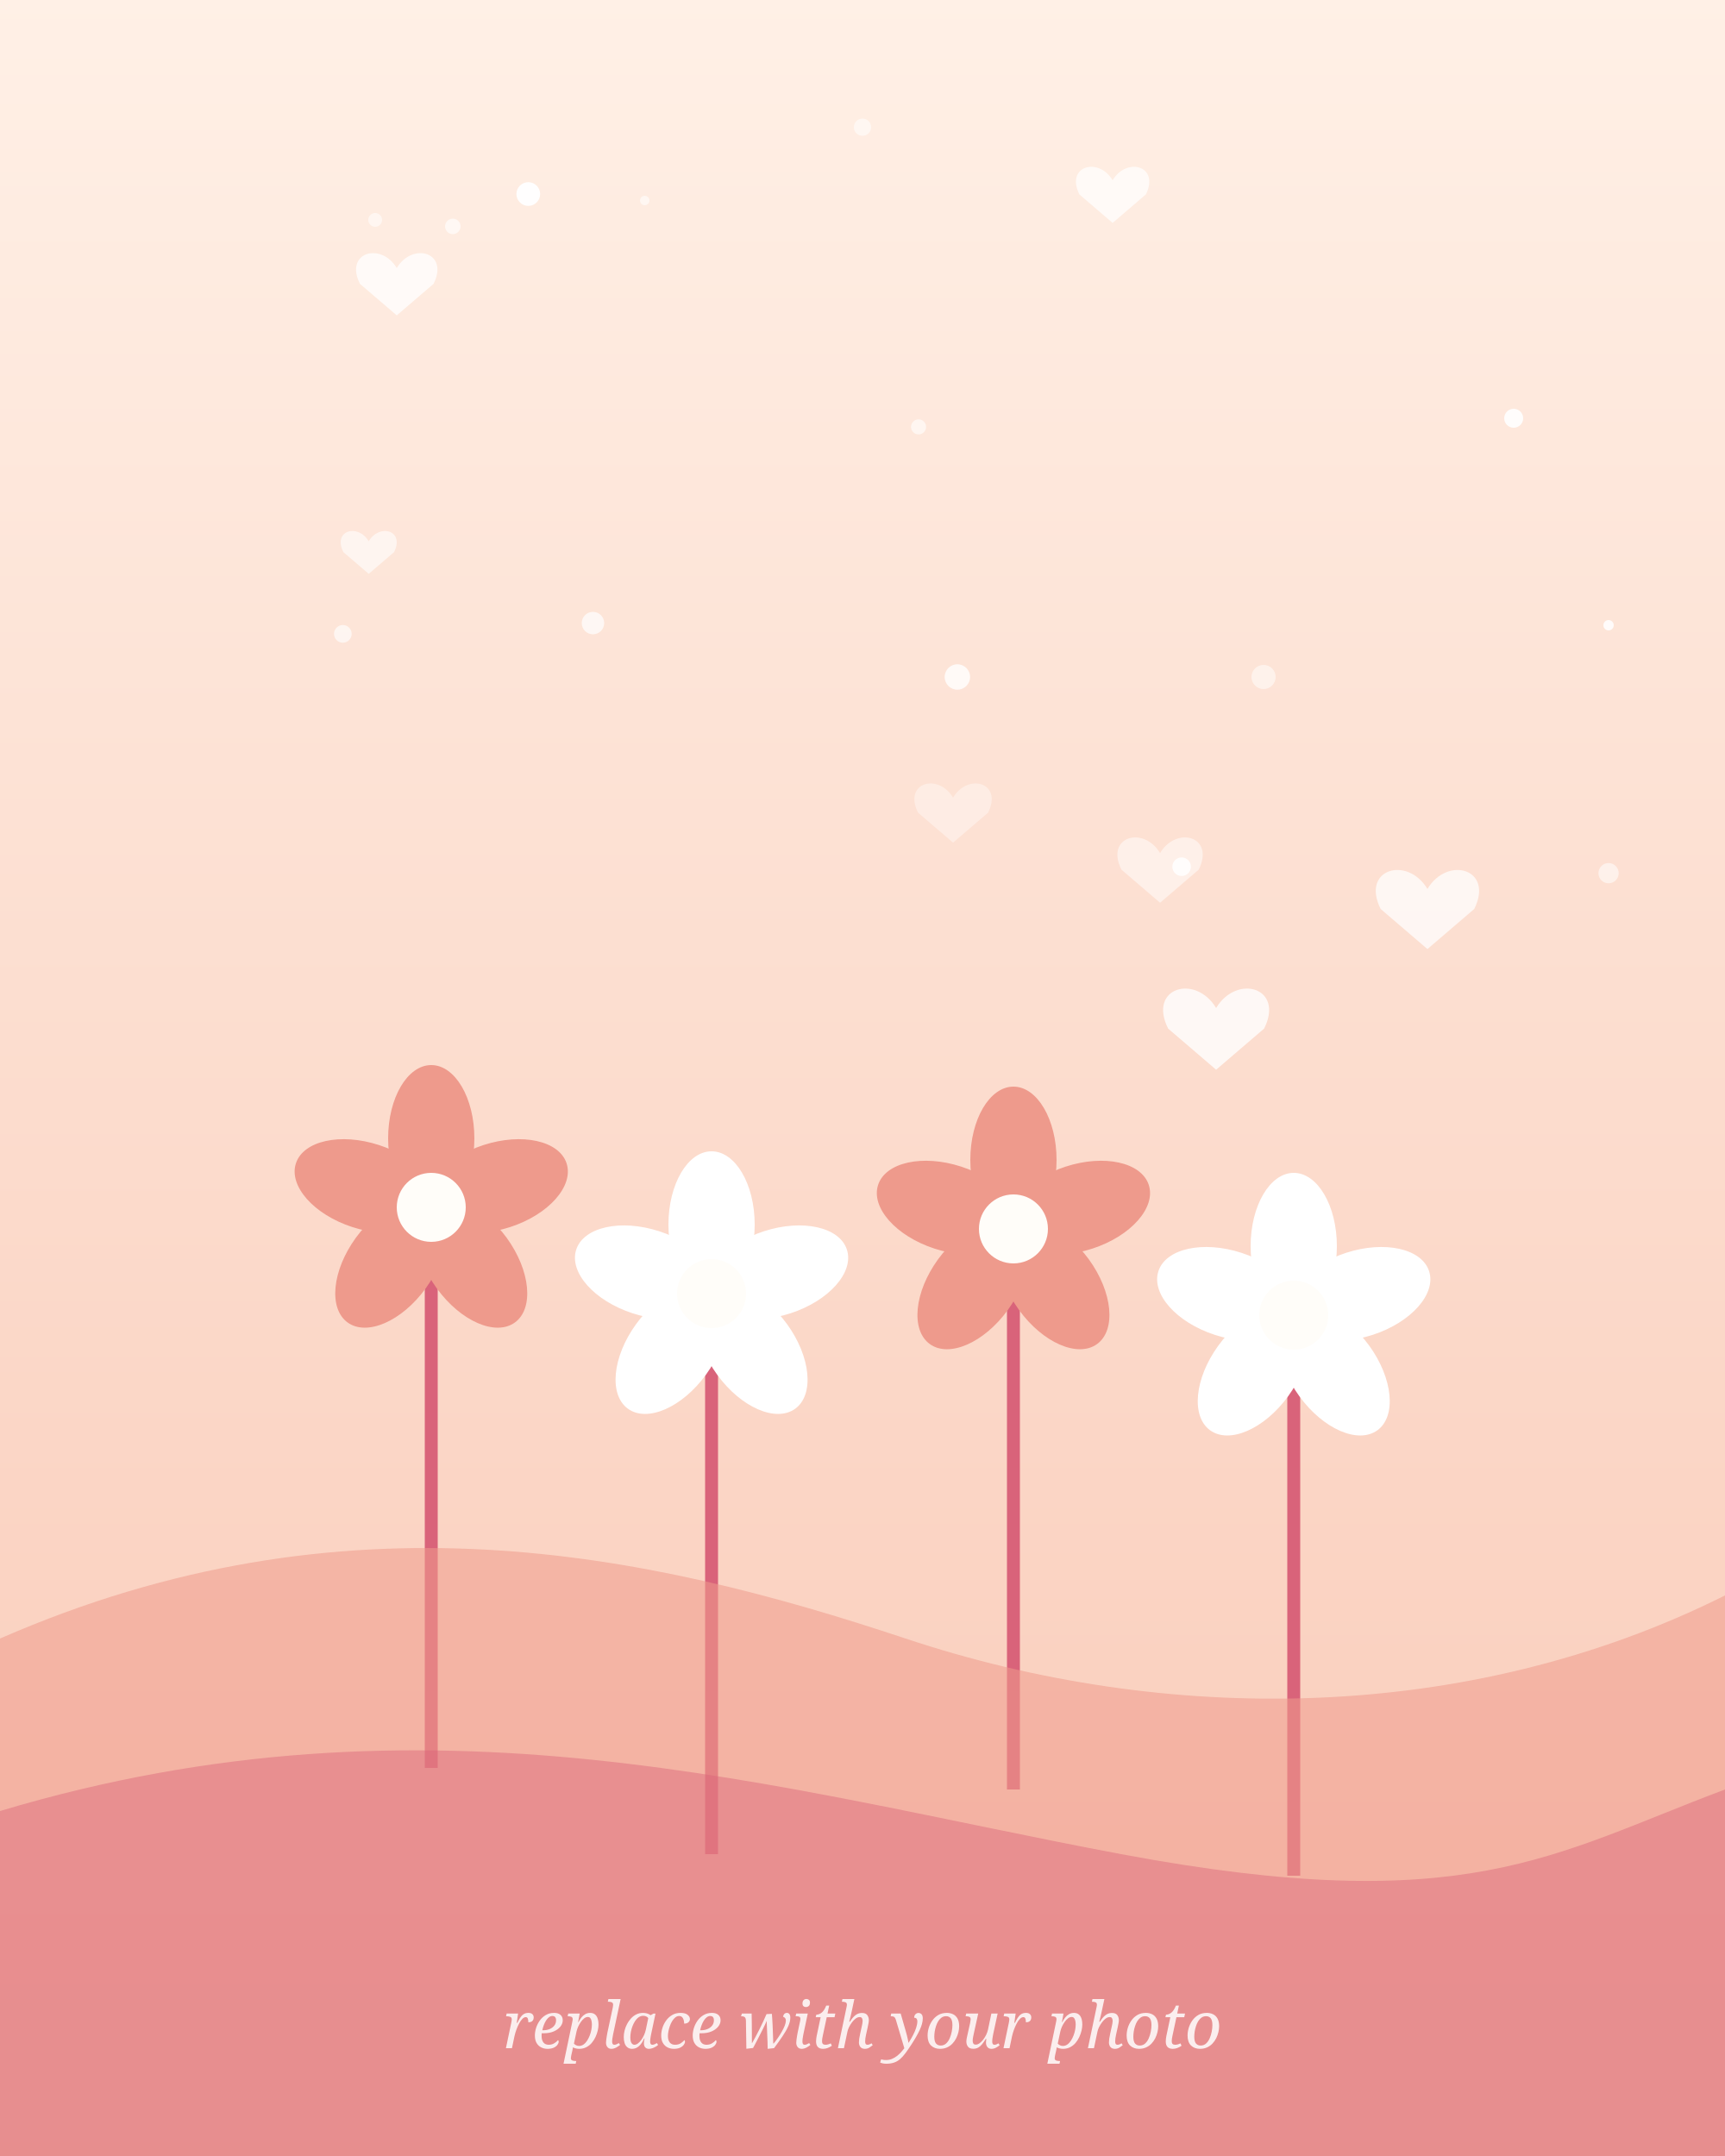
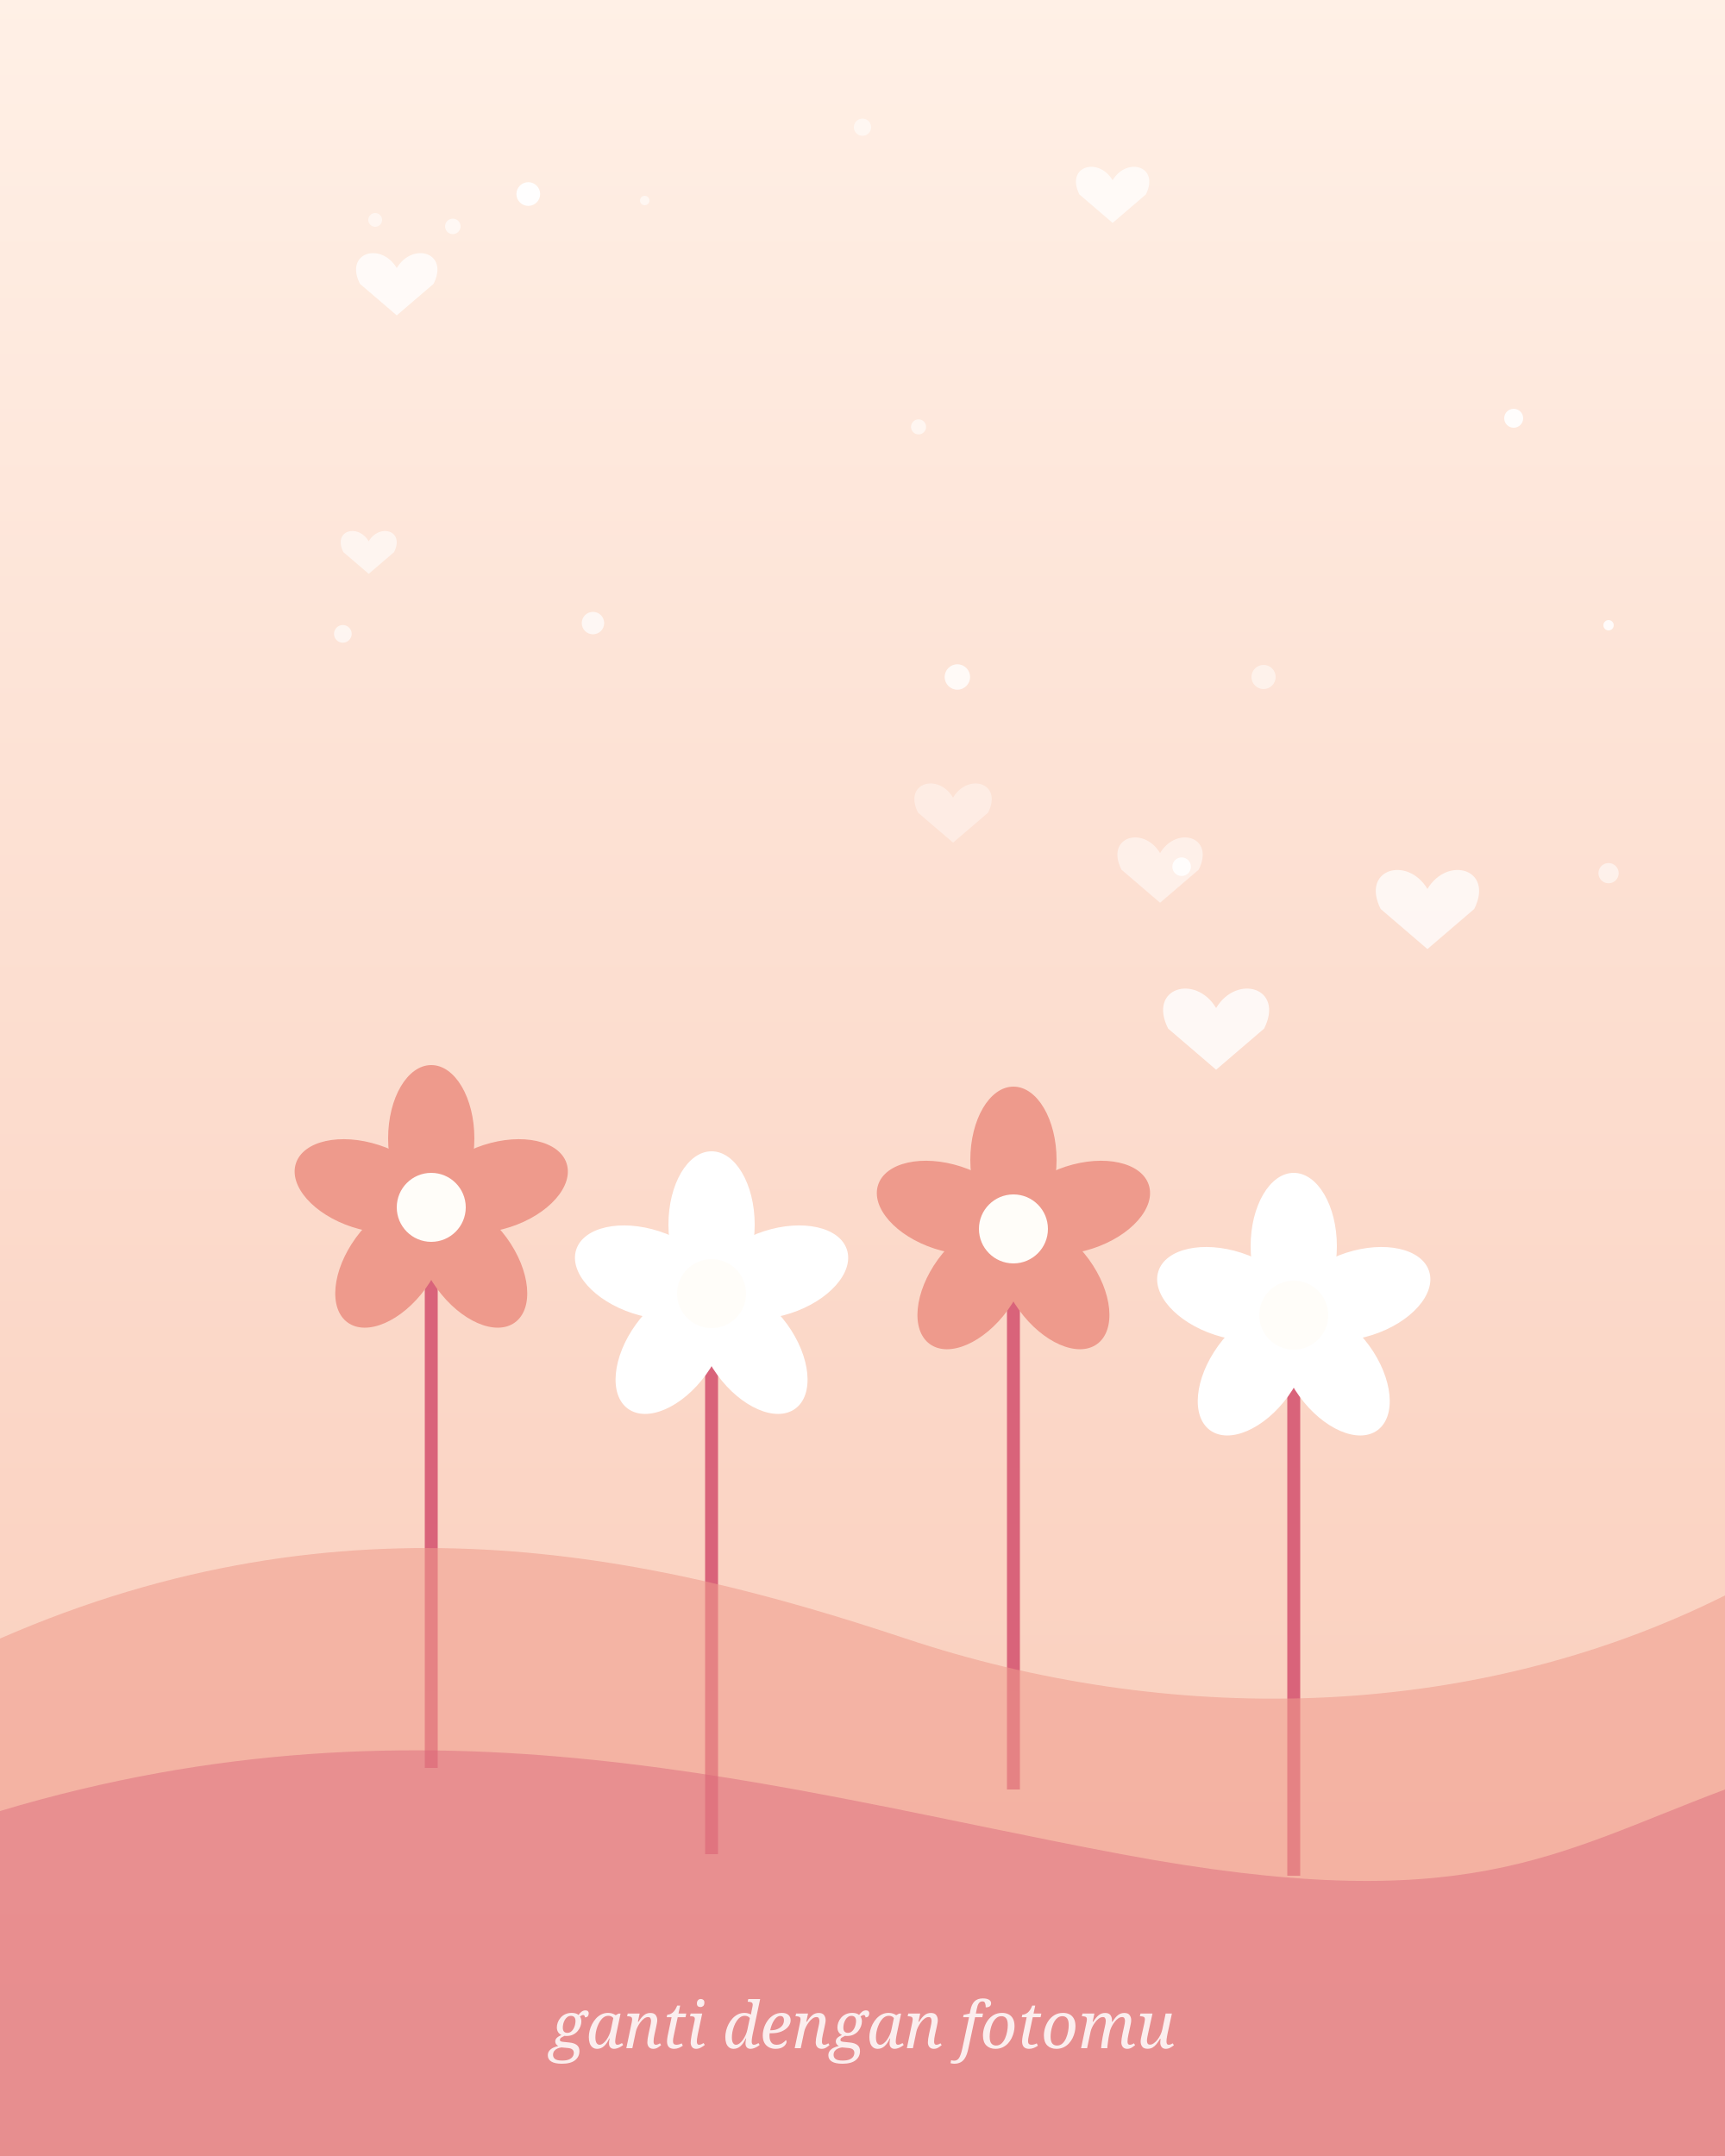
- <svg xmlns="http://www.w3.org/2000/svg" viewBox="0 0 800 1000" width="800" height="1000" role="img" aria-label="replace with your photo">
+ <svg xmlns="http://www.w3.org/2000/svg" viewBox="0 0 800 1000" width="800" height="1000" role="img" aria-label="ganti dengan fotomu">
  <defs>
    <linearGradient id="g" x1="0" y1="0" x2="0" y2="1">
      <stop offset="0" stop-color="#FFF0E6" />
      <stop offset="1" stop-color="#F9C9B6" />
    </linearGradient>
  </defs>
  <rect width="800" height="1000" fill="url(#g)" />
  <circle cx="159" cy="294" r="4.1" fill="#fff" opacity="0.64" />
  <circle cx="174" cy="102" r="3.2" fill="#fff" opacity="0.54" />
  <circle cx="275" cy="289" r="5.2" fill="#fff" opacity="0.71" />
  <circle cx="586" cy="314" r="5.6" fill="#fff" opacity="0.51" />
  <circle cx="245" cy="90" r="5.5" fill="#fff" opacity="0.95" />
  <circle cx="444" cy="314" r="5.9" fill="#fff" opacity="0.80" />
  <circle cx="746" cy="405" r="4.7" fill="#fff" opacity="0.54" />
  <circle cx="210" cy="105" r="3.6" fill="#fff" opacity="0.62" />
  <circle cx="426" cy="198" r="3.5" fill="#fff" opacity="0.59" />
  <circle cx="400" cy="59" r="4.0" fill="#fff" opacity="0.54" />
  <circle cx="548" cy="402" r="4.3" fill="#fff" opacity="0.87" />
  <circle cx="702" cy="194" r="4.4" fill="#fff" opacity="0.91" />
  <circle cx="746" cy="290" r="2.4" fill="#fff" opacity="0.86" />
  <circle cx="299" cy="93" r="2.2" fill="#fff" opacity="0.56" />
  <path transform="translate(662 403) scale(1.55)" d="M0 6C-6-4-20 0-14 12L0 24 14 12C20 0 6-4 0 6Z" fill="#fff" opacity="0.73" />
  <path transform="translate(442 363) scale(1.16)" d="M0 6C-6-4-20 0-14 12L0 24 14 12C20 0 6-4 0 6Z" fill="#fff" opacity="0.38" />
  <path transform="translate(538 388) scale(1.28)" d="M0 6C-6-4-20 0-14 12L0 24 14 12C20 0 6-4 0 6Z" fill="#fff" opacity="0.51" />
  <path transform="translate(564 458) scale(1.59)" d="M0 6C-6-4-20 0-14 12L0 24 14 12C20 0 6-4 0 6Z" fill="#fff" opacity="0.80" />
  <path transform="translate(184 117) scale(1.22)" d="M0 6C-6-4-20 0-14 12L0 24 14 12C20 0 6-4 0 6Z" fill="#fff" opacity="0.77" />
  <path transform="translate(171 246) scale(0.84)" d="M0 6C-6-4-20 0-14 12L0 24 14 12C20 0 6-4 0 6Z" fill="#fff" opacity="0.60" />
  <path transform="translate(516 77) scale(1.10)" d="M0 6C-6-4-20 0-14 12L0 24 14 12C20 0 6-4 0 6Z" fill="#fff" opacity="0.73" />
  <path d="M200 560V820" stroke="#D9637A" stroke-width="6" />
  <ellipse cx="200" cy="528" rx="20" ry="34" fill="#EE9A8C" transform="rotate(0 200 560)" />
  <ellipse cx="200" cy="528" rx="20" ry="34" fill="#EE9A8C" transform="rotate(72 200 560)" />
  <ellipse cx="200" cy="528" rx="20" ry="34" fill="#EE9A8C" transform="rotate(144 200 560)" />
  <ellipse cx="200" cy="528" rx="20" ry="34" fill="#EE9A8C" transform="rotate(216 200 560)" />
  <ellipse cx="200" cy="528" rx="20" ry="34" fill="#EE9A8C" transform="rotate(288 200 560)" />
  <circle cx="200" cy="560" r="16" fill="#FFFDF9" />
  <path d="M330 600V860" stroke="#D9637A" stroke-width="6" />
  <ellipse cx="330" cy="568" rx="20" ry="34" fill="#fff" transform="rotate(0 330 600)" />
  <ellipse cx="330" cy="568" rx="20" ry="34" fill="#fff" transform="rotate(72 330 600)" />
  <ellipse cx="330" cy="568" rx="20" ry="34" fill="#fff" transform="rotate(144 330 600)" />
  <ellipse cx="330" cy="568" rx="20" ry="34" fill="#fff" transform="rotate(216 330 600)" />
  <ellipse cx="330" cy="568" rx="20" ry="34" fill="#fff" transform="rotate(288 330 600)" />
  <circle cx="330" cy="600" r="16" fill="#FFFDF9" />
  <path d="M470 570V830" stroke="#D9637A" stroke-width="6" />
  <ellipse cx="470" cy="538" rx="20" ry="34" fill="#EE9A8C" transform="rotate(0 470 570)" />
  <ellipse cx="470" cy="538" rx="20" ry="34" fill="#EE9A8C" transform="rotate(72 470 570)" />
  <ellipse cx="470" cy="538" rx="20" ry="34" fill="#EE9A8C" transform="rotate(144 470 570)" />
  <ellipse cx="470" cy="538" rx="20" ry="34" fill="#EE9A8C" transform="rotate(216 470 570)" />
  <ellipse cx="470" cy="538" rx="20" ry="34" fill="#EE9A8C" transform="rotate(288 470 570)" />
  <circle cx="470" cy="570" r="16" fill="#FFFDF9" />
  <path d="M600 610V870" stroke="#D9637A" stroke-width="6" />
  <ellipse cx="600" cy="578" rx="20" ry="34" fill="#fff" transform="rotate(0 600 610)" />
  <ellipse cx="600" cy="578" rx="20" ry="34" fill="#fff" transform="rotate(72 600 610)" />
  <ellipse cx="600" cy="578" rx="20" ry="34" fill="#fff" transform="rotate(144 600 610)" />
  <ellipse cx="600" cy="578" rx="20" ry="34" fill="#fff" transform="rotate(216 600 610)" />
  <ellipse cx="600" cy="578" rx="20" ry="34" fill="#fff" transform="rotate(288 600 610)" />
  <circle cx="600" cy="610" r="16" fill="#FFFDF9" />
  <path d="M0 760C160 690 300 720 420 760S680 800 800 740V1000H0Z" fill="#EE9A8C" opacity=".55" />
  <path d="M0 840C200 780 360 830 520 860S720 860 800 830V1000H0Z" fill="#D9637A" opacity=".45" />
-   <text x="400" y="950" text-anchor="middle" font-family="Georgia, serif" font-style="italic" font-size="30" fill="#fff" opacity=".85">replace with your photo</text>
+   <text x="400" y="950" text-anchor="middle" font-family="Georgia, serif" font-style="italic" font-size="30" fill="#fff" opacity=".85">ganti dengan fotomu</text>
</svg>
